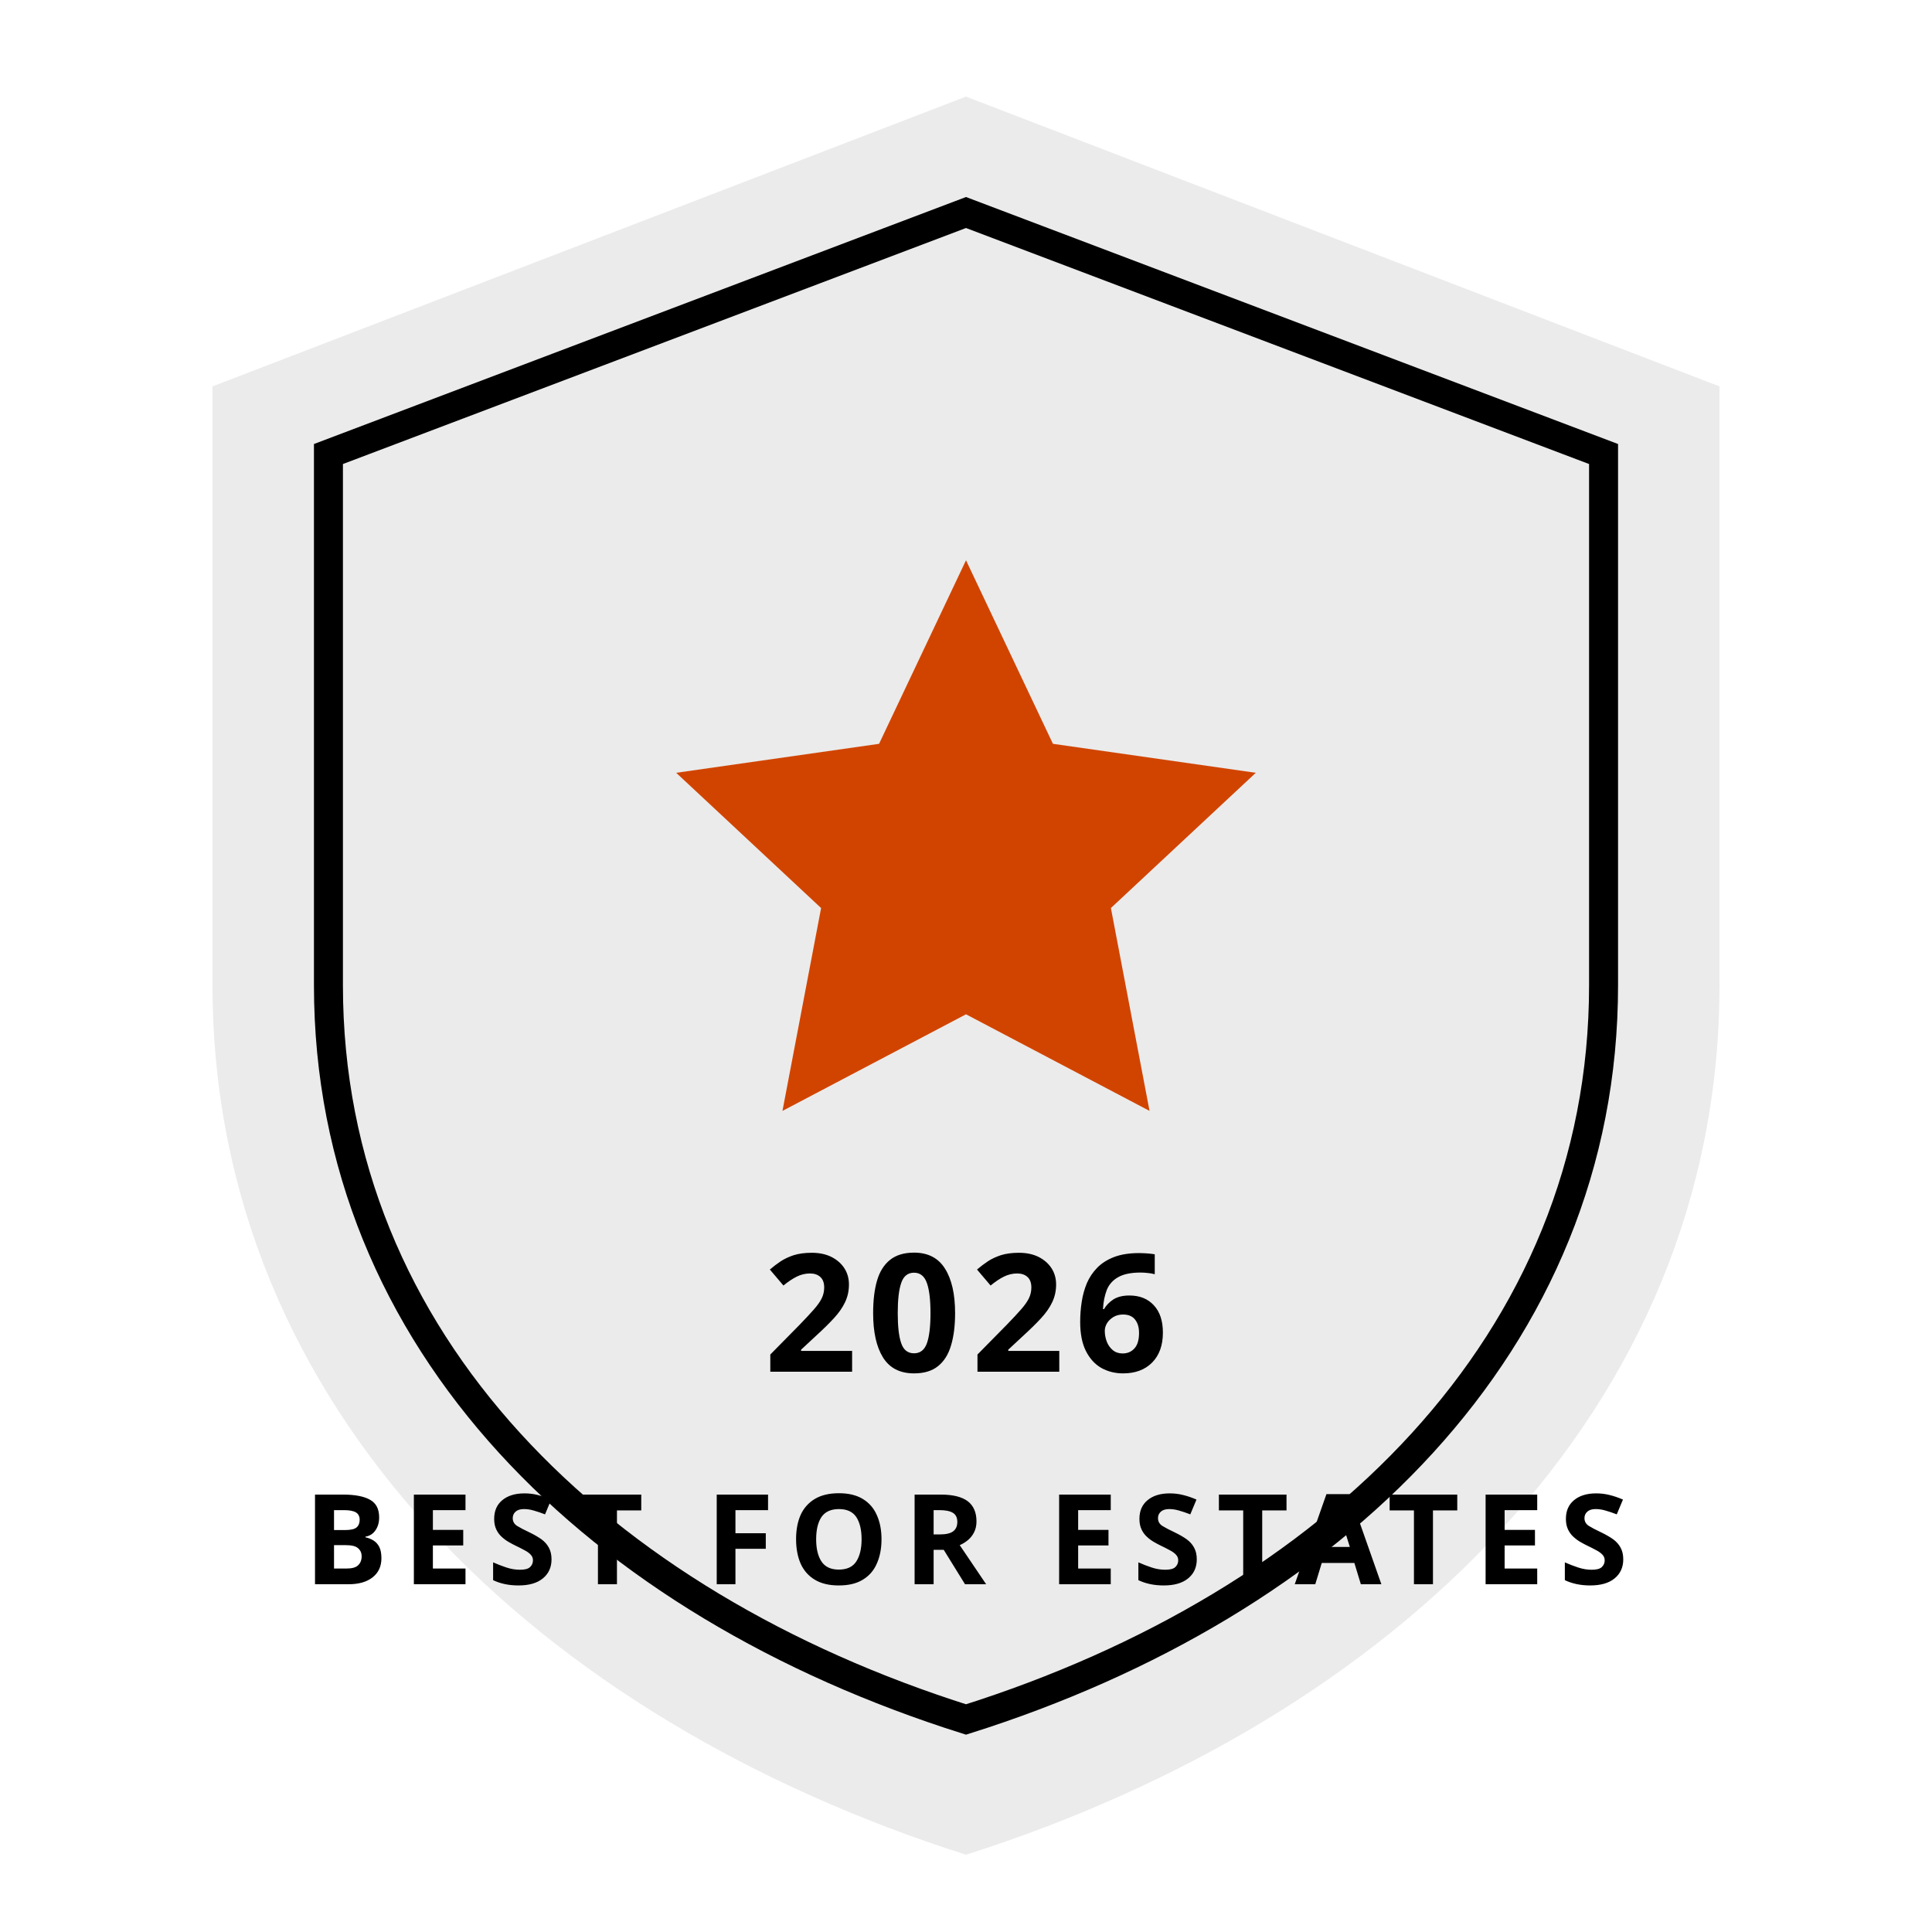
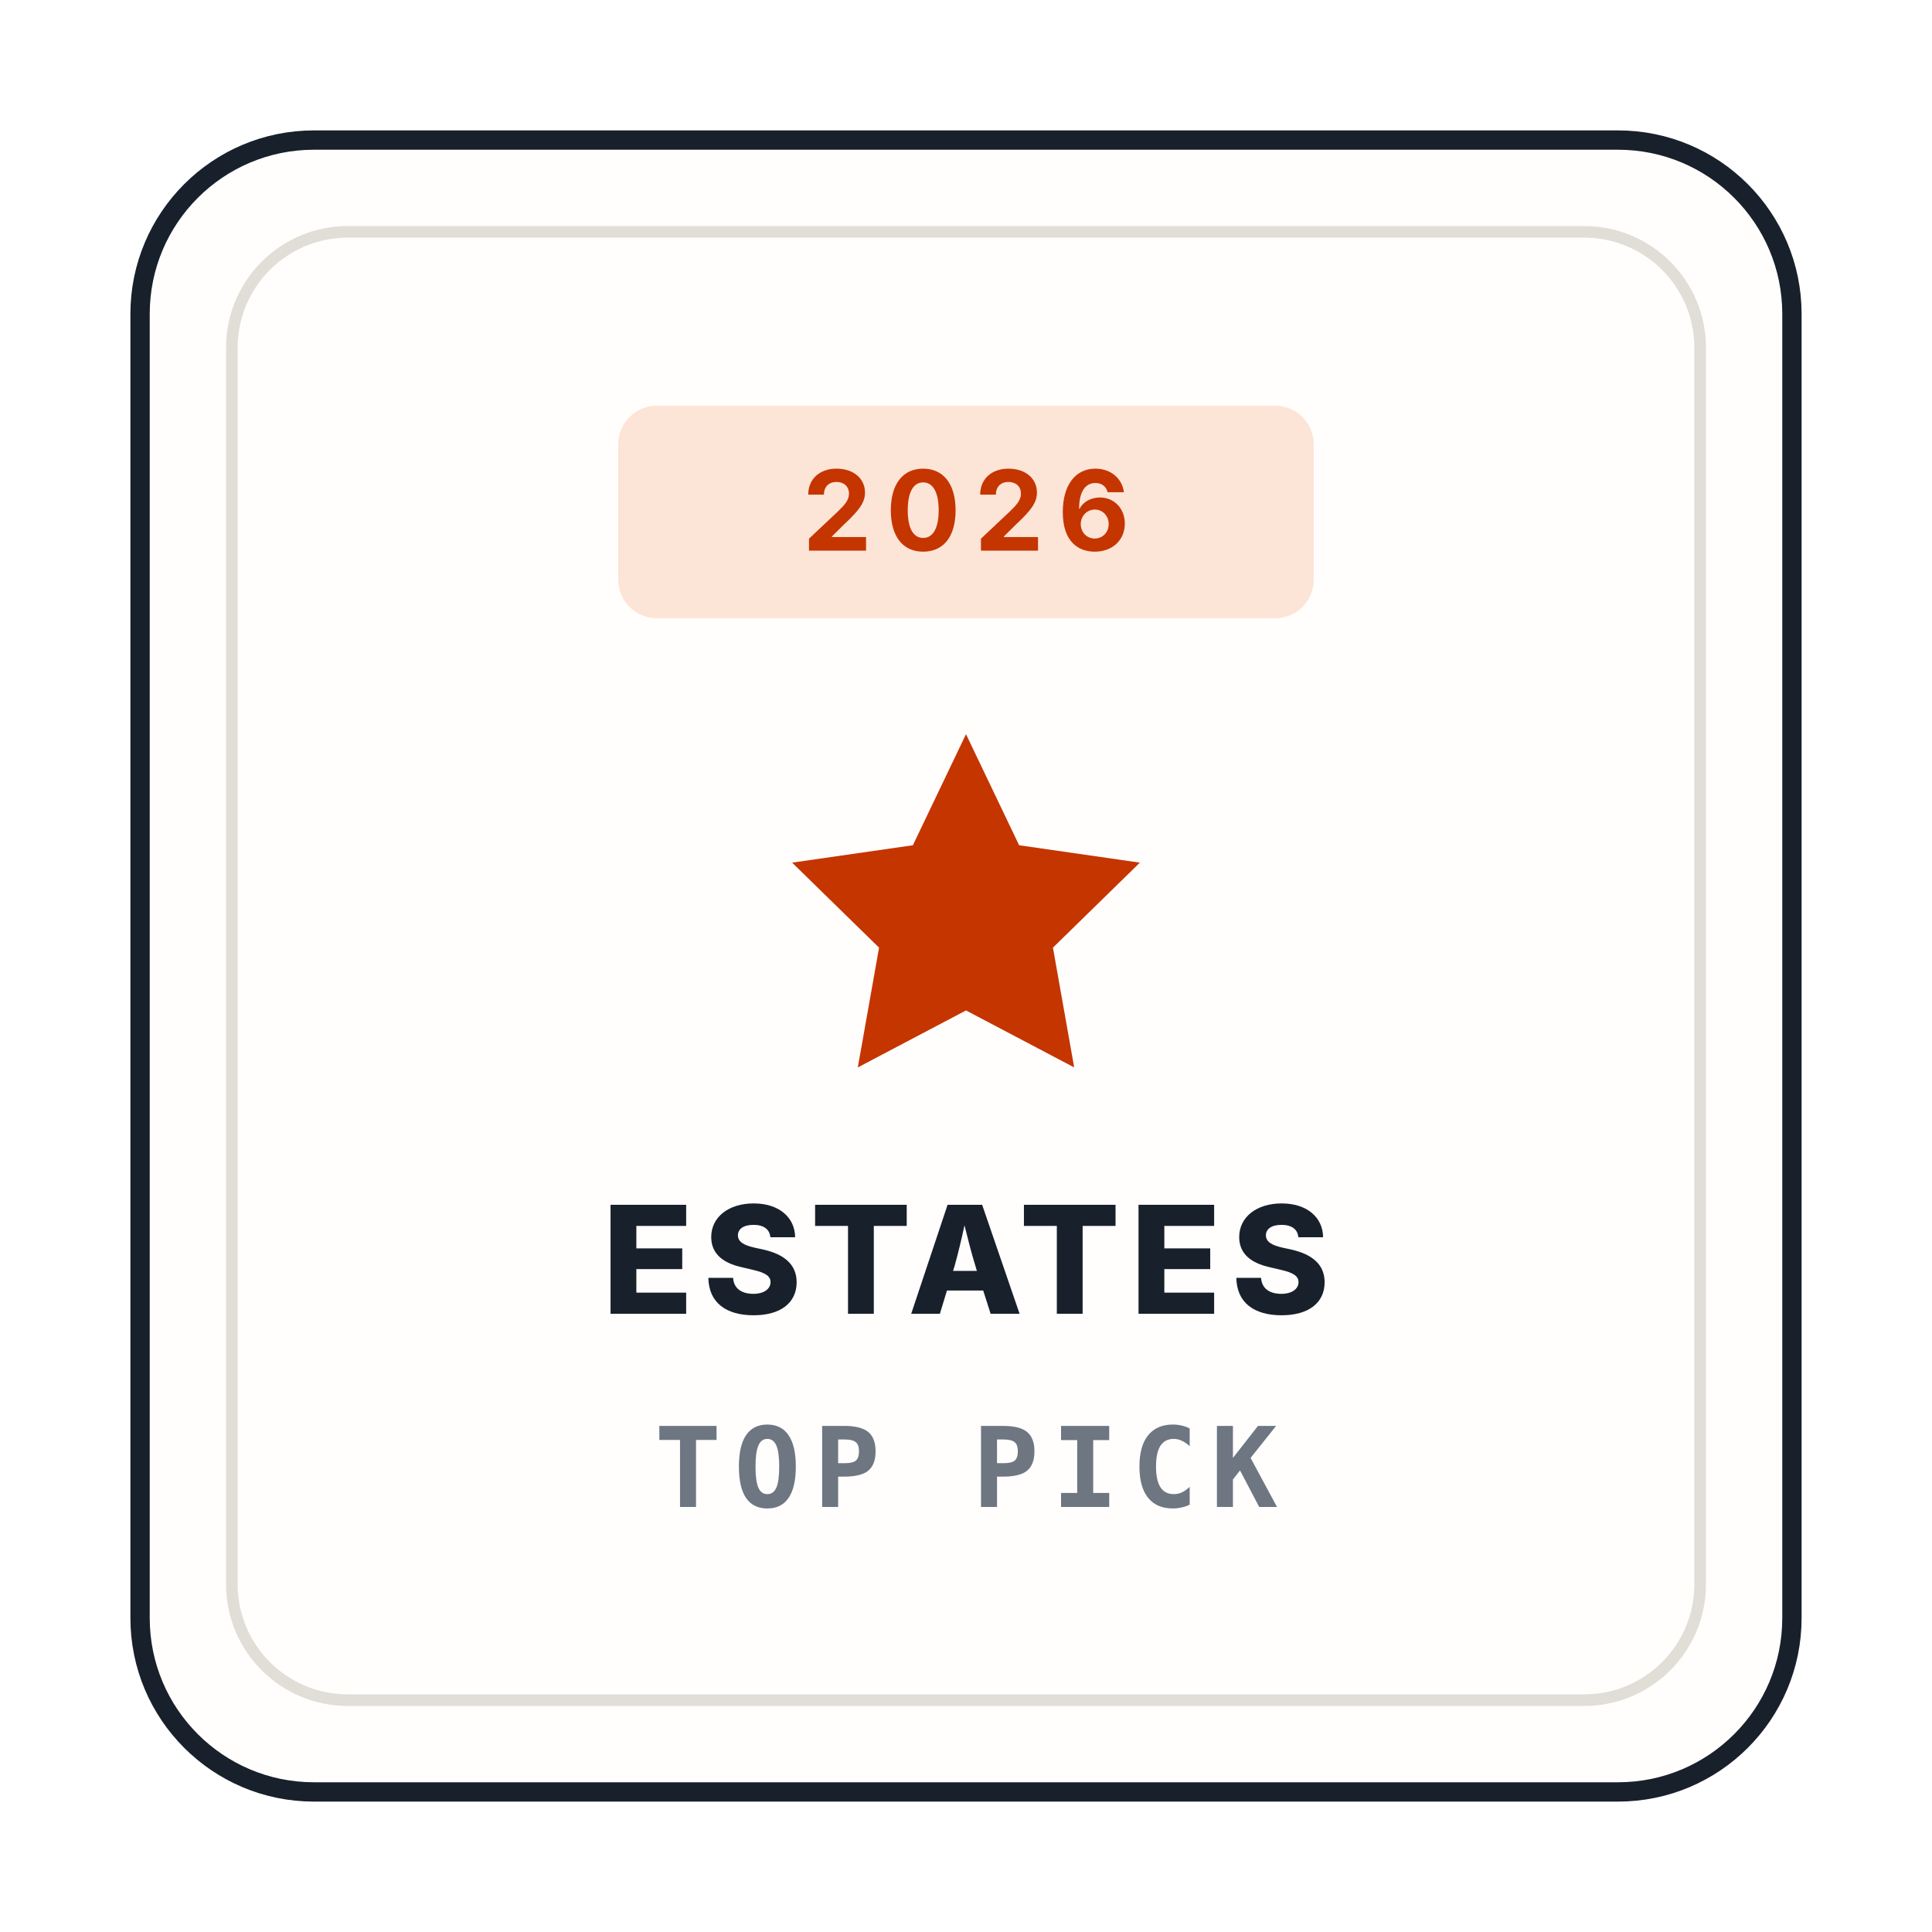
<svg xmlns="http://www.w3.org/2000/svg" viewBox="0 0 200 200" width="200" height="200">
-   <style>.s-bg{fill:#f8f6f3}.s-panel{fill:#fffefd}.s-sunk{fill:#f0ede9}.s-line{fill:#dfdcd7}.s-ink{fill:#1b222c}.s-muted{fill:#81878f}.s-faint{fill:#d0d4db}.s-acc{fill:#d14400}.s-acc2{fill:#ffdfca}.s-ok{fill:#389560}.s-ok2{fill:#d6f2de}.s-warn{fill:#e6ac3d}.s-warn2{fill:#fdedc9}.s-bad{fill:#cf4040}.s-bad2{fill:#ffe4e1}.s-data{fill:#384e6e}.s-data2{fill:#bfccdf}.s-skin{fill:#d6d3cf}.s-hair{fill:#1f2733}.s-hair2{fill:#7d838e}.s-stroke{fill:none;stroke:#dfdcd7}.s-stroke-ink{fill:none;stroke:#1b222c}.s-stroke-acc{fill:none;stroke:#d14400}.s-stroke-data{fill:none;stroke:#384e6e}.s-text{fill:#1b222c;font-family:system-ui,sans-serif}.s-text-muted{fill:#81878f;font-family:system-ui,sans-serif}.s-text-acc{fill:#d14400;font-family:system-ui,sans-serif}.s-num{fill:#1b222c;font-family:system-ui,sans-serif}.s-logo{fill:currentColor}.s-logo-text{fill:currentColor;font-family:system-ui,sans-serif}</style>
-   <path d="M100 10l78 30v62c0 44-34 76-78 90-44-14-78-46-78-90V40z" class="s-logo" opacity="0.08" />
-   <path d="M100 22l66 25v55c0 37-28 64-66 76-38-12-66-39-66-76V47z" class="s-stroke-ink" style="stroke:currentColor" stroke-width="3" />
-   <path d="M100 58l9 19 21 3-15 14 4 21-19-10-19 10 4-21-15-14 21-3z" class="s-acc" />
-   <text x="100" y="142" font-size="17" font-weight="800" text-anchor="middle" class="s-logo-text" letter-spacing="1">2026</text>
-   <text x="100" y="164" font-size="13" font-weight="600" text-anchor="middle" class="s-logo-text" letter-spacing="1.5">BEST FOR ESTATES</text>
+   <style>.s-bg{fill:#f8f6f2}.s-panel{fill:#fffefd}.s-sunk{fill:#f1eee9}.s-line{fill:#e1ddd7}.s-grid{fill:#eae6e0}.s-ink{fill:#18202b}.s-ink-soft{fill:#3f4956}.s-muted{fill:#6e7682}.s-faint{fill:#cfd4dc}.s-acc{fill:#c53500}.s-acc2{fill:#fce4d6}.s-ok{fill:#268854}.s-ok2{fill:#daf2e3}.s-warn{fill:#cc8b18}.s-warn2{fill:#fcf0d2}.s-bad{fill:#c73434}.s-bad2{fill:#fce2e0}.s-data{fill:#324a6e}.s-data2{fill:#d2dce9}.s-stroke{fill:none;stroke:#e1ddd7}.s-stroke-grid{fill:none;stroke:#eae6e0}.s-stroke-ink{fill:none;stroke:#18202b}.s-stroke-panel{fill:none;stroke:#fffefd}.s-stroke-muted{fill:none;stroke:#6e7682}.s-stroke-acc{fill:none;stroke:#c53500}.s-stroke-ok{fill:none;stroke:#268854}.s-stroke-data{fill:none;stroke:#324a6e}.s-text{fill:#18202b;font-family:system-ui,-apple-system,sans-serif}.s-text-soft{fill:#3f4956;font-family:system-ui,-apple-system,sans-serif}.s-text-muted{fill:#6e7682;font-family:system-ui,-apple-system,sans-serif}.s-text-acc{fill:#c53500;font-family:system-ui,-apple-system,sans-serif}.s-text-on-acc{fill:#fffefd;font-family:system-ui,-apple-system,sans-serif}.s-text-mono{fill:#6e7682;font-family:ui-monospace,Menlo,monospace}.s-text-mono-ink{fill:#18202b;font-family:ui-monospace,Menlo,monospace}.s-num{fill:#18202b;font-family:system-ui,-apple-system,sans-serif}.s-logo{fill:currentColor}.s-logo-text{fill:currentColor;font-family:system-ui,-apple-system,sans-serif}</style>
+   <rect x="14" y="14" width="172" height="172" rx="18" class="s-panel" />
+   <rect x="14.5" y="14.5" width="171" height="171" rx="18" class="s-stroke-ink" stroke-width="2" />
+   <rect x="24" y="24" width="152" height="152" rx="12" class="s-stroke" stroke-width="1.2" />
+   <rect x="64" y="42" width="72" height="22" rx="4" class="s-acc2" />
+   <text x="100" y="57" font-size="11.5" font-weight="750" text-anchor="middle" letter-spacing="1.4" class="s-text-acc">2026</text>
+   <path d="M100 76l5.5 11.5 12.5 1.8-9 8.8 2.2 12.4-11.2-5.9-11.2 5.9 2.2-12.4-9-8.8 12.5-1.8z" class="s-acc" />
+   <text x="100" y="136" font-size="15.5" font-weight="800" text-anchor="middle" letter-spacing="1" class="s-text">ESTATES</text>
+   <text x="100" y="156" font-size="11.5" font-weight="650" text-anchor="middle" letter-spacing="1.3" class="s-text-mono">TOP PICK</text>
</svg>
